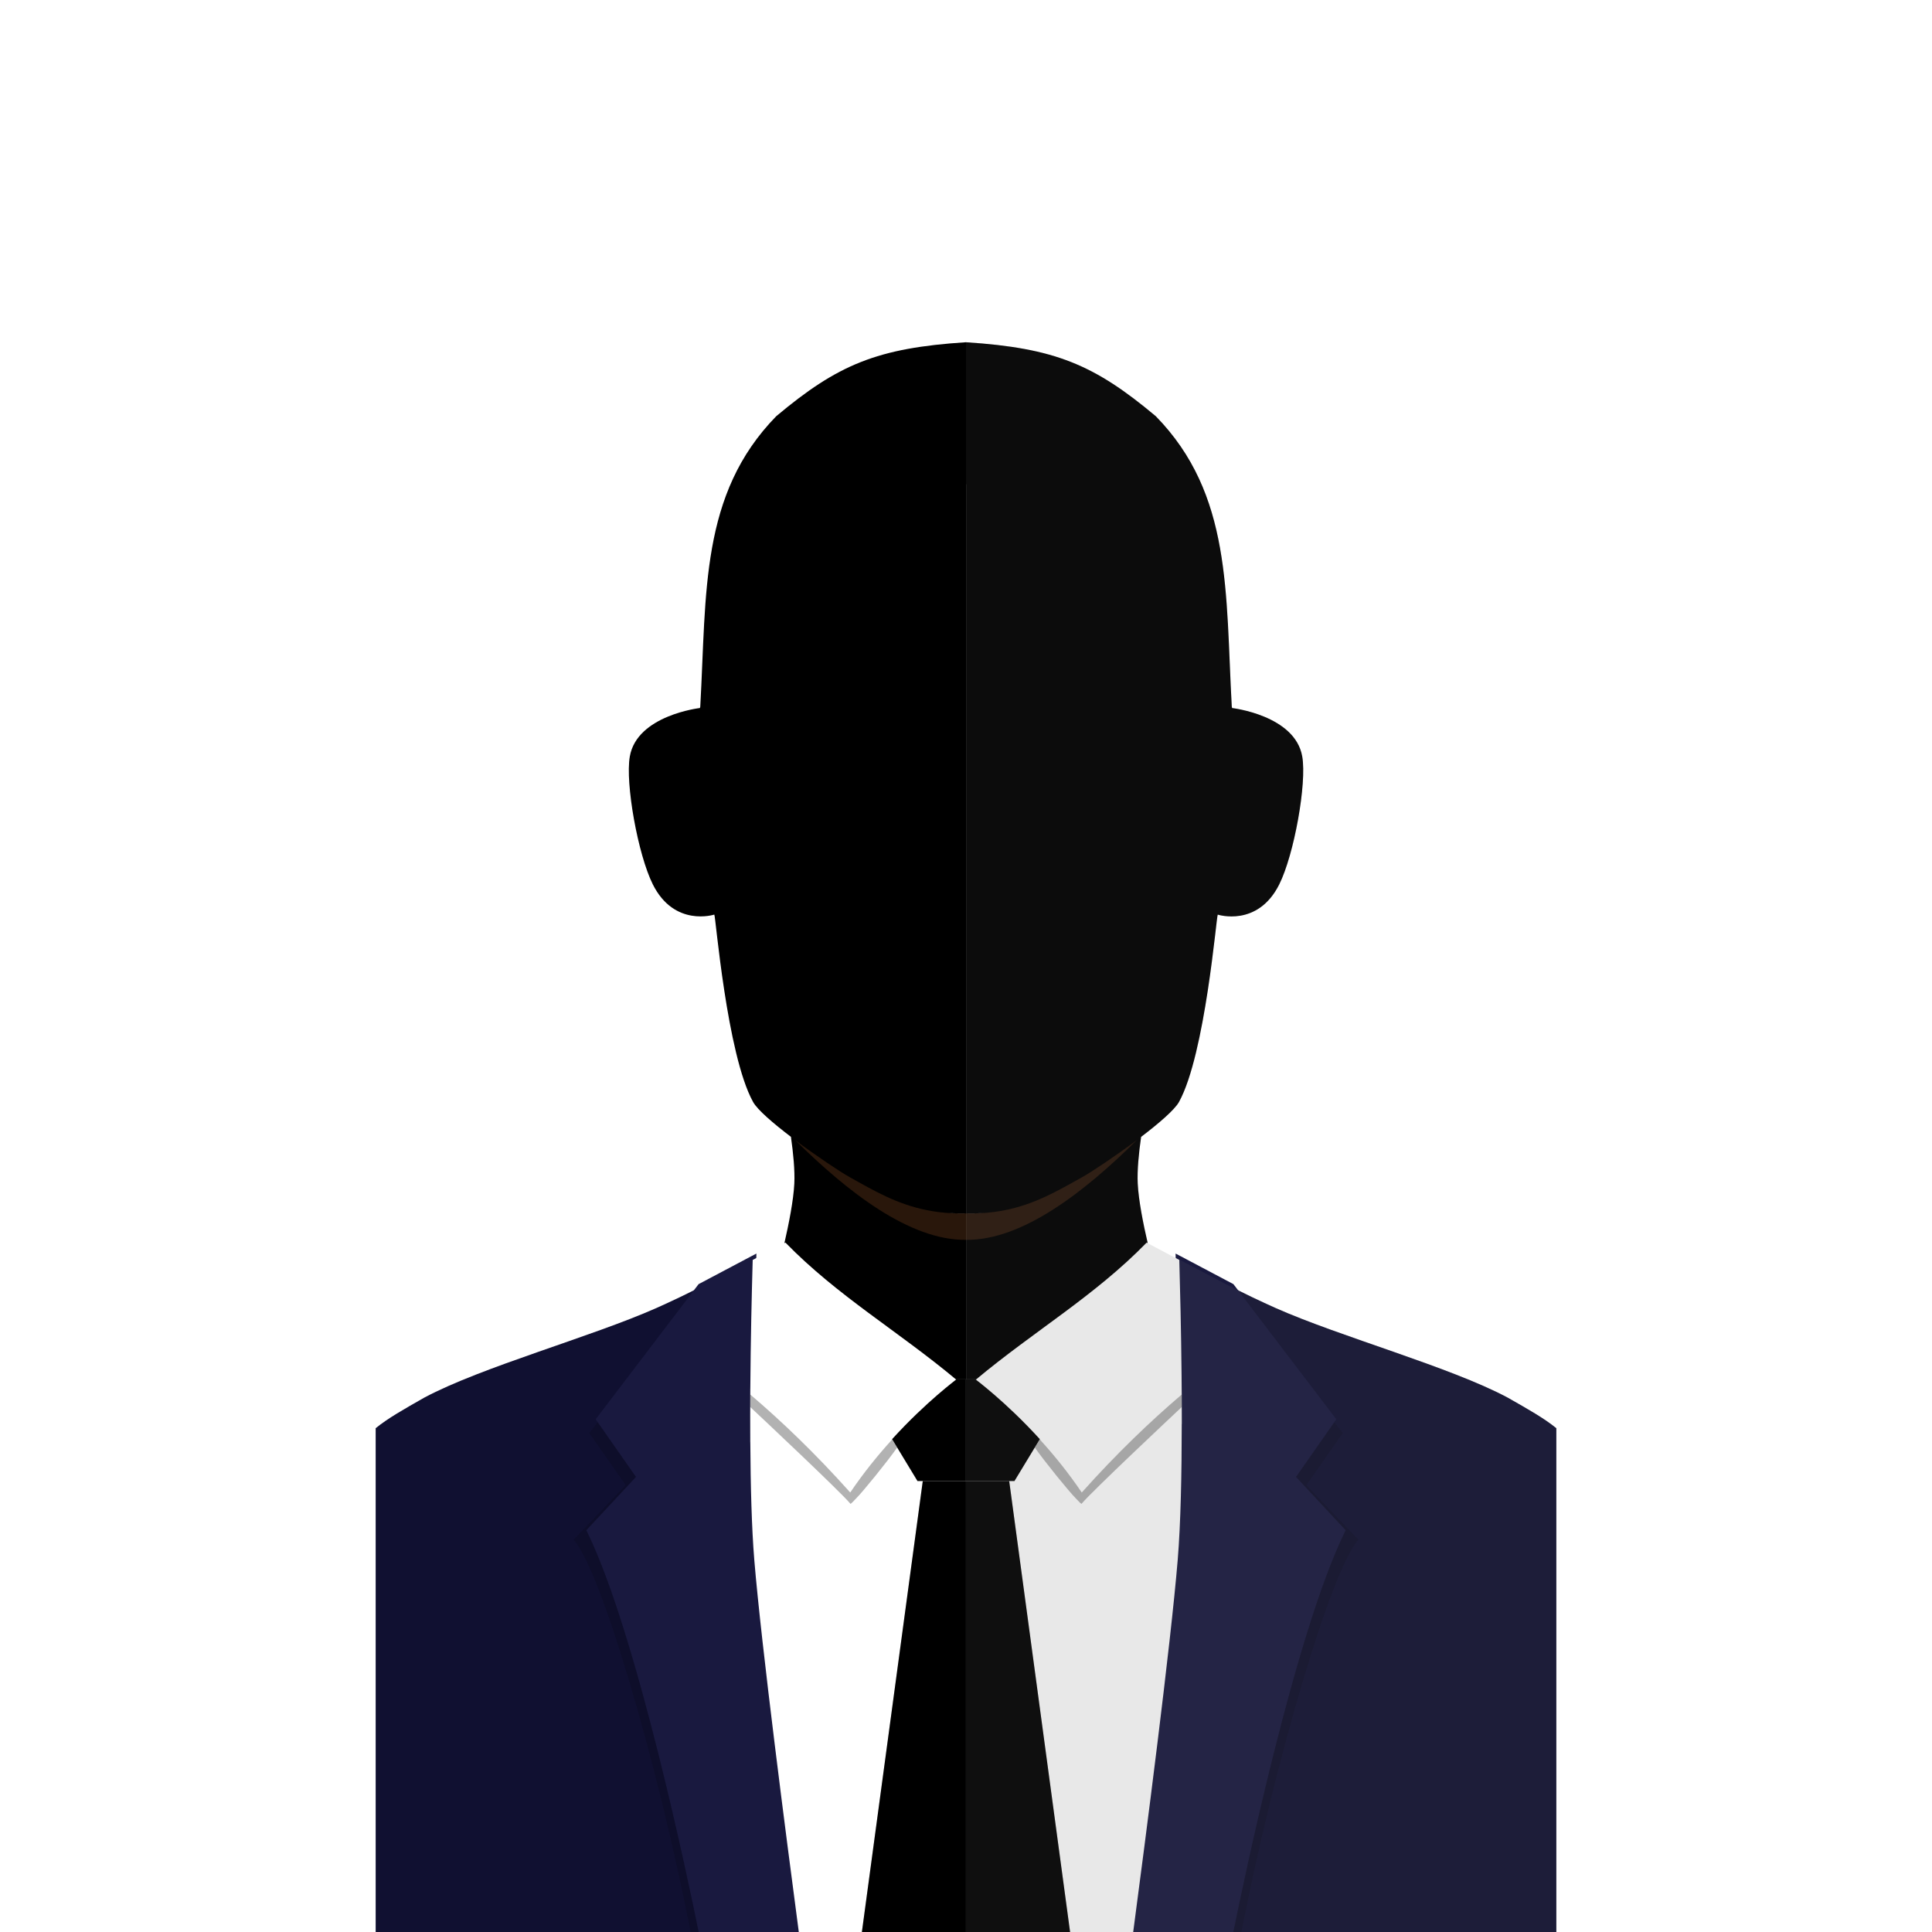
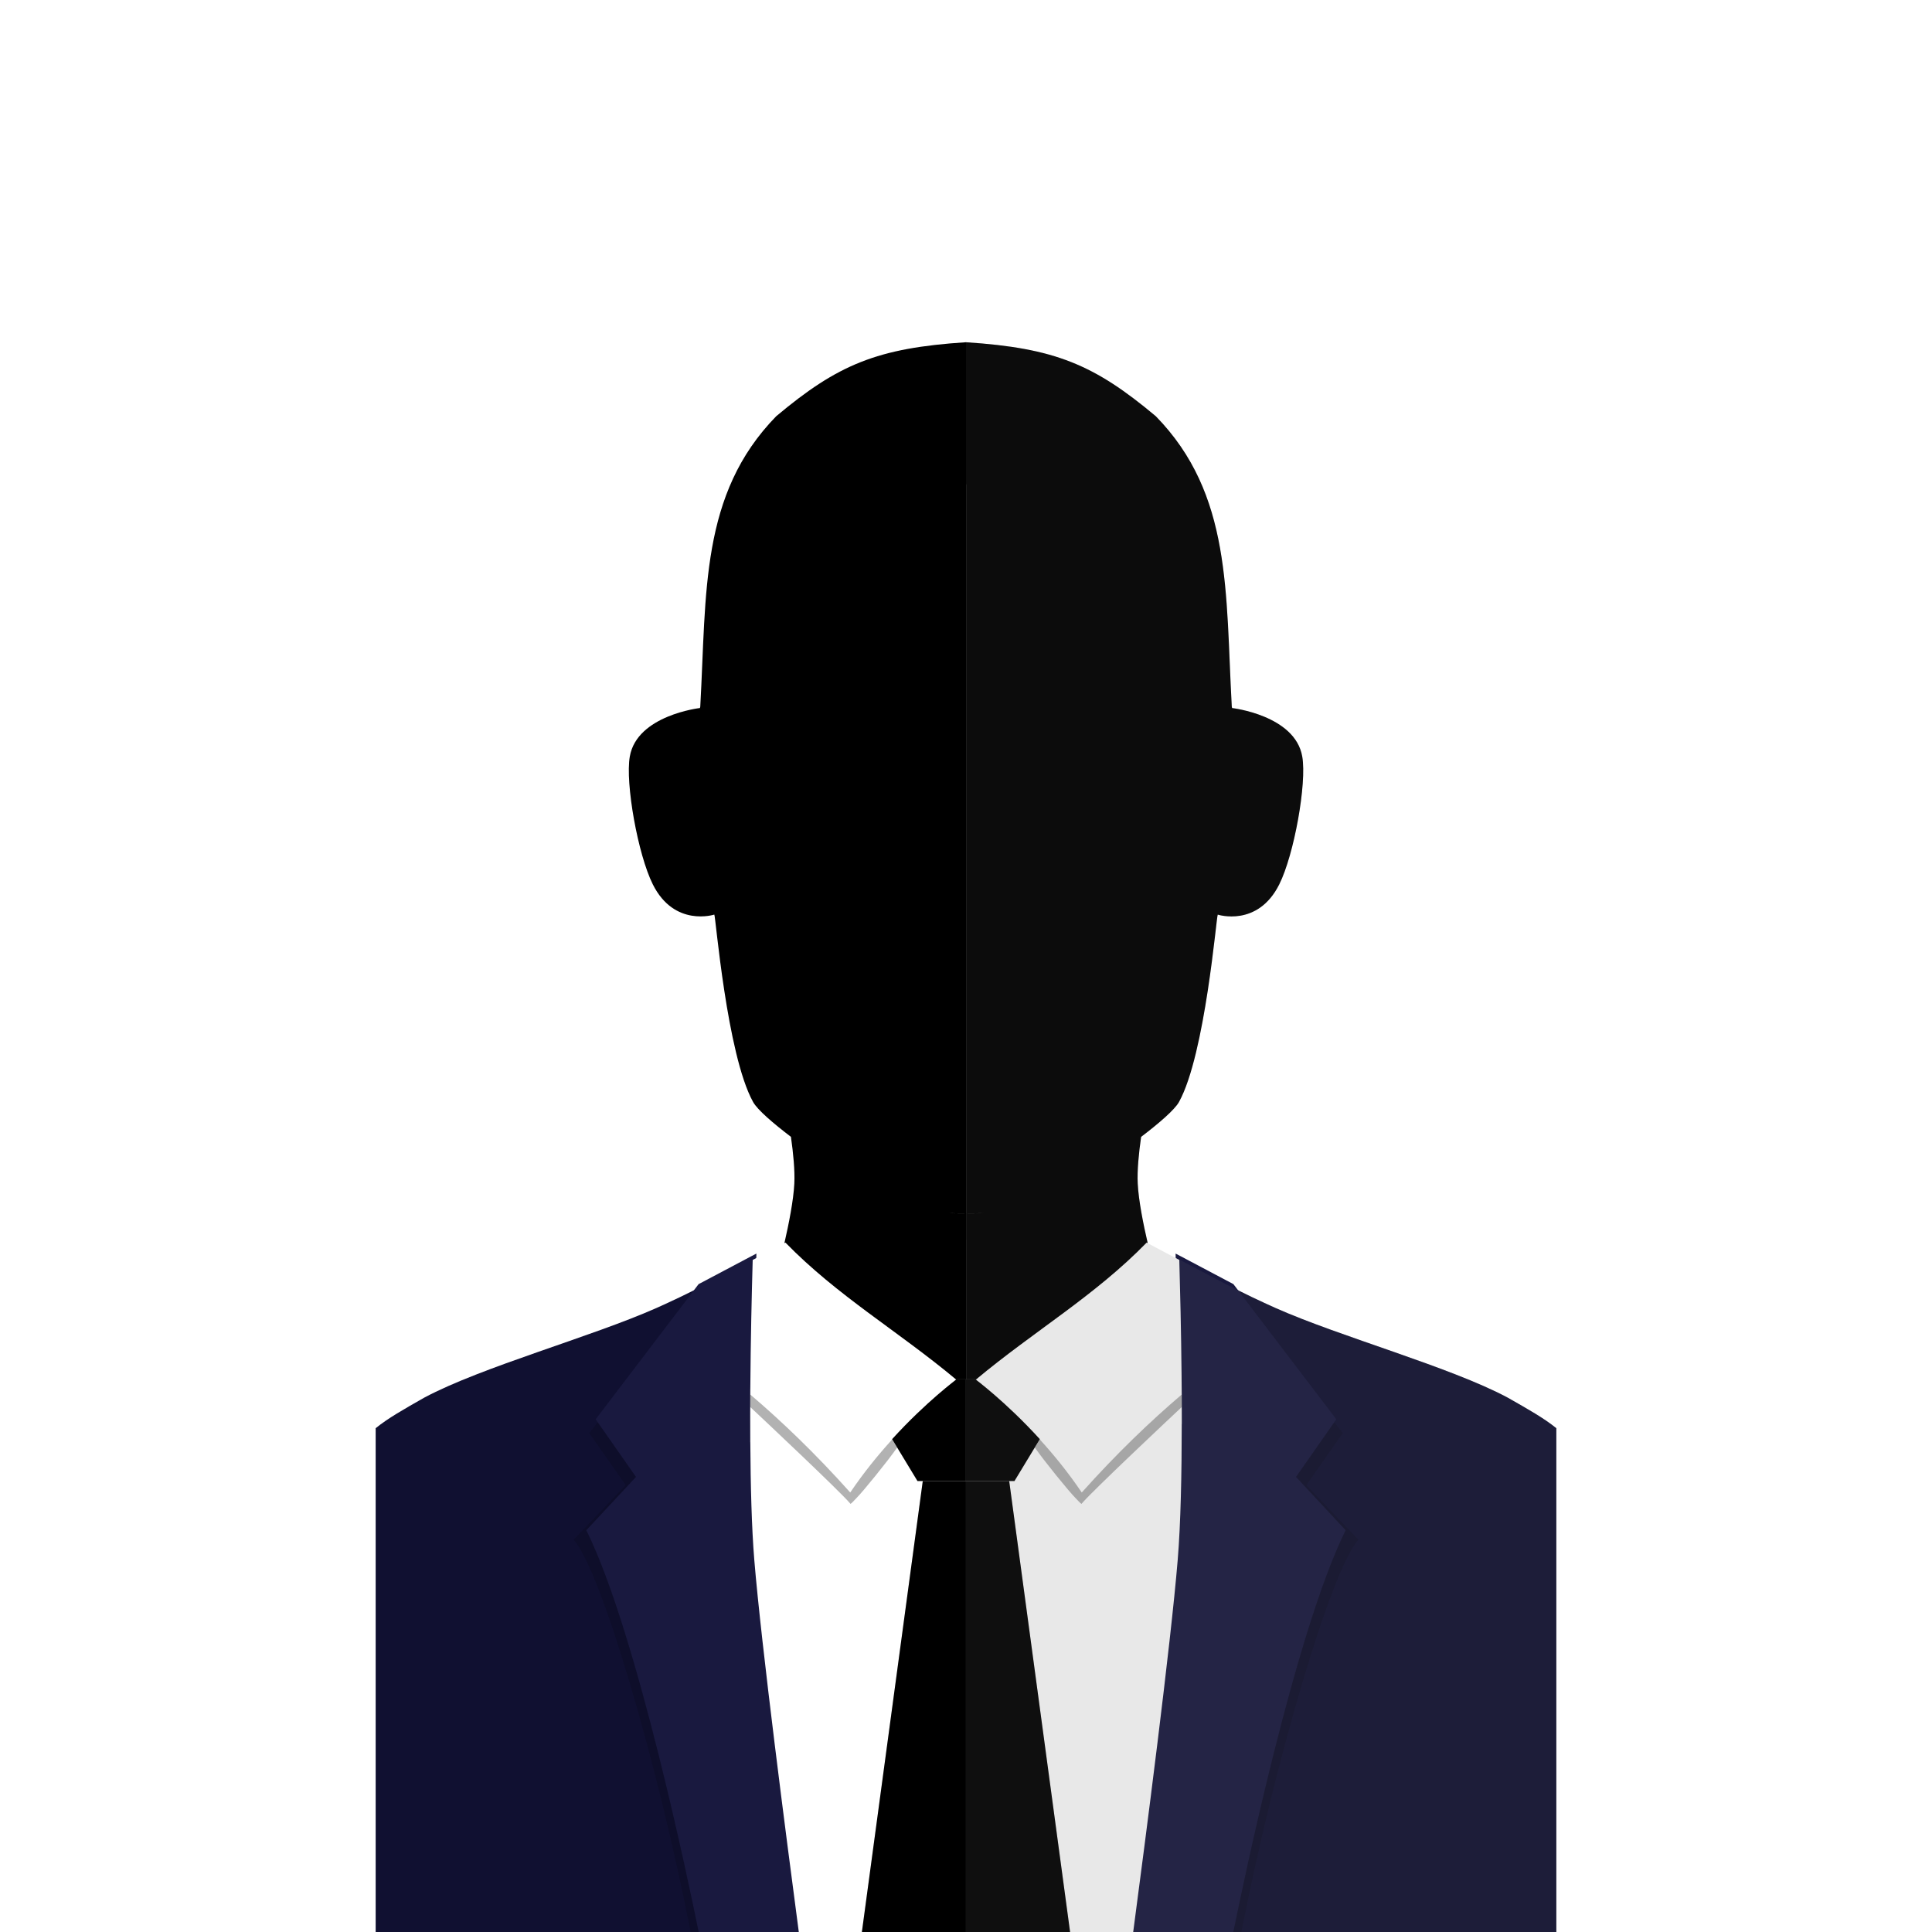
<svg xmlns="http://www.w3.org/2000/svg" height="500px" width="500px" viewBox="0 0 44 72" id="body-svg">
  <defs />
  <g id="Body" style="display: inline">
    <path id="Suit" d="M 12.275 47.871 C 11.685 48.184 10.975 48.518 10.467 48.744 C 8.058 49.815 3.955 50.94 1.816 52.083 C 1.054 52.516 0.459 52.852 0 53.225 L 0 72 L 12.173 72 C 11.822 70.262 9.874 60.867 8.009 57.051 L 9.871 55.051 L 8.515 52.895 L 12.275 47.871 z M 31.725 47.871 L 35.485 52.895 L 34.129 55.051 L 35.991 57.051 C 34.126 60.867 32.178 70.262 31.826 72 L 44 72 L 44 53.225 C 43.541 52.852 42.946 52.516 42.183 52.083 C 40.045 50.94 35.942 49.815 33.533 48.744 C 33.025 48.518 32.315 48.184 31.725 47.871 z " style="fill-rule: evenodd; fill: rgb(16, 16, 49)" />
    <path id="LapelShadow" d="M 8.362 52.896 L 7.962 53.407 L 9.32 55.347 L 7.38 57.379 C 8.412 58.533 10.529 65.793 11.739 72 L 12.173 72 C 11.822 70.263 9.874 60.868 8.009 57.052 L 9.871 55.052 L 8.362 52.896 z M 35.638 52.896 L 34.129 55.052 L 35.991 57.052 C 34.126 60.868 32.178 70.263 31.826 72 L 32.261 72 C 33.471 65.793 35.588 58.533 36.62 57.379 L 34.68 55.347 L 36.038 53.407 L 35.638 52.896 z " style="fill: rgb(0, 0, 0); fill-rule: evenodd; fill-opacity: 0.15" />
    <path id="Lapel" d="M 14.189 46.717 L 13.988 46.822 C 13.68 46.986 12.807 47.447 12.061 47.842 L 12.035 47.855 L 8.199 52.892 L 9.701 55.041 L 7.85 57.028 L 7.89 57.109 C 8.812 58.995 9.768 62.299 10.531 65.338 C 11.289 68.357 11.858 71.113 12.038 72 L 15.903 72 L 15.9 71.982 C 15.44 68.508 14.503 61.293 14.242 58.119 C 13.996 55.124 14.103 49.784 14.184 46.943 L 14.189 46.717 z M 29.811 46.717 L 29.816 46.943 C 29.897 49.784 30.004 55.124 29.758 58.119 C 29.497 61.293 28.56 68.508 28.1 71.982 L 28.097 72 L 31.963 72 C 32.143 71.113 32.711 68.357 33.469 65.338 C 34.232 62.299 35.188 58.995 36.109 57.109 L 36.149 57.028 L 34.299 55.041 L 35.801 52.892 L 31.965 47.855 L 31.94 47.842 C 31.193 47.447 30.32 46.986 30.012 46.822 L 29.811 46.717 z " style="fill-rule: evenodd; fill: rgb(25, 25, 63)" />
    <path id="Shirt" d="M 15.27 46.309 C 15.202 46.344 14.329 46.807 14.051 46.954 C 14.015 48.217 13.975 49.912 13.962 51.753 L 13.961 51.752 C 13.956 52.414 13.956 53.084 13.96 53.745 L 13.962 53.748 C 13.972 55.374 14.012 56.935 14.11 58.13 C 14.372 61.314 15.309 68.525 15.769 72 L 18.12 72 L 21.999 72 L 21.999 55.421 L 22.001 55.421 L 22.001 72 L 25.88 72 L 28.231 72 C 28.691 68.525 29.628 61.314 29.89 58.13 C 30.002 56.769 30.039 54.934 30.04 53.068 L 30.043 53.064 C 30.043 52.699 30.042 52.333 30.04 51.969 C 30.039 51.95 30.039 51.932 30.039 51.913 C 30.038 51.796 30.037 51.68 30.036 51.564 C 30.036 51.461 30.035 51.357 30.034 51.255 C 30.034 51.23 30.034 51.205 30.033 51.18 L 30.033 51.18 C 30.017 49.562 29.981 48.085 29.949 46.954 C 29.671 46.807 28.798 46.344 28.73 46.309 C 26.791 48.299 24.539 49.6 22.369 51.412 C 22.369 51.412 22.362 51.407 22.362 51.407 L 22.001 51.407 L 22.001 51.674 L 21.999 51.674 L 21.999 51.407 L 21.637 51.407 C 21.638 51.407 21.631 51.412 21.631 51.412 C 19.461 49.6 17.209 48.299 15.27 46.309 z M 14.838 52.743 C 14.988 52.879 15.139 53.018 15.292 53.162 C 15.445 53.306 15.599 53.453 15.755 53.605 C 15.911 53.757 16.068 53.912 16.227 54.072 C 16.385 54.231 16.545 54.395 16.706 54.563 C 16.867 54.73 17.029 54.902 17.193 55.079 C 17.356 55.255 17.52 55.436 17.686 55.621 C 17.52 55.436 17.356 55.255 17.193 55.079 C 17.029 54.902 16.867 54.73 16.706 54.563 C 16.545 54.395 16.385 54.231 16.227 54.072 C 16.068 53.912 15.911 53.757 15.755 53.605 C 15.599 53.453 15.445 53.306 15.292 53.162 C 15.139 53.018 14.988 52.879 14.838 52.743 z M 29.162 52.743 C 29.012 52.879 28.861 53.018 28.708 53.162 C 28.555 53.306 28.401 53.453 28.245 53.605 C 28.089 53.757 27.931 53.912 27.773 54.072 C 27.614 54.231 27.455 54.395 27.294 54.563 C 27.133 54.73 26.97 54.902 26.807 55.079 C 26.644 55.255 26.48 55.436 26.314 55.621 C 26.254 55.532 26.193 55.444 26.132 55.358 C 26.193 55.444 26.254 55.532 26.314 55.621 C 26.48 55.436 26.644 55.255 26.807 55.079 C 26.97 54.902 27.133 54.73 27.294 54.563 C 27.455 54.395 27.614 54.231 27.773 54.072 C 27.931 53.912 28.089 53.757 28.245 53.605 C 28.401 53.453 28.555 53.306 28.708 53.162 C 28.861 53.018 29.012 52.879 29.162 52.743 z M 19.252 53.641 C 19.123 53.783 18.991 53.931 18.86 54.085 C 18.794 54.162 18.728 54.24 18.662 54.32 C 18.596 54.4 18.53 54.481 18.465 54.564 C 18.407 54.636 18.35 54.709 18.293 54.783 C 18.35 54.709 18.407 54.636 18.465 54.564 C 18.53 54.482 18.596 54.4 18.662 54.32 C 18.728 54.241 18.794 54.162 18.86 54.085 C 18.992 53.931 19.123 53.783 19.252 53.641 z M 25.394 54.389 C 25.431 54.434 25.467 54.479 25.503 54.524 C 25.467 54.479 25.431 54.434 25.394 54.389 z M 25.575 54.613 C 25.613 54.661 25.65 54.71 25.688 54.758 C 25.651 54.71 25.613 54.661 25.575 54.613 z M 18.24 54.852 C 18.197 54.907 18.155 54.964 18.113 55.02 C 18.155 54.964 18.197 54.908 18.24 54.852 z M 25.769 54.863 C 25.814 54.923 25.859 54.983 25.904 55.043 C 25.859 54.983 25.814 54.923 25.769 54.863 z M 25.935 55.084 C 25.988 55.157 26.042 55.231 26.095 55.305 C 26.042 55.231 25.988 55.157 25.935 55.084 z M 18.056 55.097 C 18.011 55.158 17.966 55.221 17.921 55.283 C 17.966 55.221 18.011 55.158 18.056 55.097 z " style="fill-rule: evenodd; fill: rgb(255, 255, 255)" />
    <path id="CollarShadow" d="M 30.032 51.18 C 30.034 51.424 30.037 51.664 30.039 51.913 C 30.037 51.668 30.036 51.422 30.033 51.18 L 30.032 51.18 z M 21.999 51.674 L 21.999 55.195 L 21.999 55.421 L 22.001 55.421 L 22.001 55.195 L 22.001 51.674 L 21.999 51.674 z M 13.961 51.752 C 13.956 52.414 13.956 53.084 13.96 53.745 L 13.962 53.748 C 13.96 53.313 13.959 52.874 13.96 52.436 C 14.382 52.831 17.292 55.566 17.678 56.024 L 17.697 56.046 C 17.757 56.006 17.82 55.927 17.916 55.831 C 18.159 55.588 19.068 54.471 19.436 53.945 L 20.193 55.195 L 19.252 53.641 C 18.734 54.209 18.191 54.873 17.686 55.621 C 16.363 54.141 15.103 52.943 13.96 51.969 C 13.961 51.895 13.962 51.826 13.962 51.753 L 13.961 51.752 z M 30.04 51.969 C 28.897 52.943 27.637 54.141 26.314 55.621 C 25.807 54.871 25.265 54.208 24.748 53.641 L 24.564 53.945 C 24.932 54.471 25.841 55.588 26.084 55.831 C 26.18 55.927 26.243 56.006 26.303 56.046 L 26.322 56.024 C 26.708 55.566 29.618 52.831 30.04 52.436 C 30.04 52.646 30.04 52.857 30.04 53.068 L 30.043 53.064 C 30.043 52.699 30.042 52.333 30.04 51.969 z " style="fill: rgb(0, 0, 0); fill-rule: evenodd; fill-opacity: 0.304" />
    <g id="TieGroup" style="display: inline">
      <path id="Tie" d="M 20.389,55.195 18.12,72 h 3.879 V 55.195 Z m 1.611,0 V 72 h 3.879 L 23.61,55.195 Z" style="fill-rule: evenodd" />
      <path id="TieKnot" d="m 21.637,51.407 c 0.023,-0.007 -1.103,0.811 -2.391,2.226 l 0.946,1.562 h 1.806 v -3.788 z m 0.363,0 v 3.788 h 1.806 l 0.946,-1.562 c -1.288,-1.415 -2.413,-2.233 -2.391,-2.226 z" style="fill-rule: evenodd" />
      <path id="TieTint" d="M 20.389,55.195 18.12,72 h 3.879 V 55.195 Z m 1.611,0 V 72 h 3.879 L 23.61,55.195 Z" style="fill: rgb(0, 0, 0); fill-opacity: 0.15; fill-rule: evenodd" />
    </g>
    <g id="BowtieGroup" style="display: none">
      <path d="m 15.995,50.022 c -0.056,6.37e-4 -0.101,0.006 -0.136,0.015 -0.968,0.265 -0.773,2.923 -0.699,3.83 0.074,0.907 0.552,3.091 0.846,3.427 0.294,0.336 3.127,-1.042 3.826,-1.68 0.319,-0.292 0.653,-0.66 0.922,-0.975 3.6e-4,3.26e-4 7.05e-4,7.4e-4 0.001,10e-4 0.058,0.053 0.315,0.286 0.513,0.335 0.085,0.021 0.357,0.034 0.732,0.04 0.375,-0.006 0.647,-0.018 0.732,-0.04 0.198,-0.05 0.455,-0.283 0.513,-0.335 3.28e-4,-2.93e-4 6.73e-4,-7.07e-4 0.001,-10e-4 0.269,0.315 0.603,0.683 0.922,0.975 0.699,0.638 3.531,2.016 3.826,1.68 0.294,-0.336 0.773,-2.52 0.846,-3.427 0.074,-0.907 0.268,-3.565 -0.699,-3.83 -0.034,-0.009 -0.079,-0.015 -0.136,-0.015 -0.499,-0.006 -1.883,0.379 -4.589,1.935 -0.375,-0.302 -0.782,-0.596 -1.416,-0.596 -0.634,0 -1.041,0.294 -1.416,0.596 -2.706,-1.556 -4.09,-1.94 -4.589,-1.935 z" id="Bowtie" style="fill-rule: evenodd" />
      <path d="m 20.579,51.961 c -0.336,0.269 -0.285,1.579 -0.151,2.049 0.068,0.239 0.16,0.48 0.327,0.631 0.058,0.053 0.315,0.286 0.513,0.335 0.085,0.021 0.357,0.034 0.732,0.04 0.375,-0.006 0.647,-0.018 0.732,-0.04 0.198,-0.05 0.455,-0.283 0.513,-0.335 0.167,-0.151 0.259,-0.392 0.327,-0.631 0.134,-0.47 0.185,-1.781 -0.151,-2.049 -0.377,-0.303 -0.784,-0.6 -1.421,-0.6 -0.637,0 -1.044,0.296 -1.421,0.6 z m -3.483,1.139 c -0.09,0.002 -0.145,0.029 -0.162,0.096 -0.46,1.789 1.983,0.496 2.755,0.647 0.178,0.035 0.365,0.049 0.548,0.05 -0.041,-0.212 -0.092,-0.309 -0.095,-0.592 -1.598,0.261 -2.656,-0.209 -3.046,-0.202 z m 9.785,0 c -0.408,0.01 -1.456,0.458 -3.023,0.202 -0.003,0.282 -0.054,0.38 -0.095,0.592 0.183,-0.002 0.371,-0.015 0.548,-0.05 0.773,-0.151 3.215,1.142 2.755,-0.647 -0.019,-0.073 -0.082,-0.099 -0.186,-0.096 z" id="BowtieShadow" style="fill: rgb(0, 0, 0); fill-opacity: 0.13; fill-rule: evenodd" />
    </g>
    <path id="Head" d="m 22,12.754 c -3.311,0.214 -4.781,0.835 -7.072,2.757 -2.841,2.911 -2.594,6.565 -2.831,10.823 -10e-4,0.004 -0.013,0.052 -0.013,0.052 0,0 -2.345,0.267 -2.613,1.807 -0.174,0.998 0.301,3.652 0.858,4.766 0.804,1.607 2.291,1.125 2.291,1.125 0.048,0.028 0.463,5.204 1.444,6.981 0.161,0.293 0.749,0.797 1.412,1.302 0.086,0.602 0.15,1.25 0.126,1.741 -0.031,0.626 -0.206,1.506 -0.37,2.221 0.004,-0.002 0.037,-0.02 0.039,-0.021 1.94,1.99 4.191,3.291 6.362,5.104 0.004,-0.004 0.007,-0.006 0.006,-0.006 h 0.362 v -6.188 c -0.118,0.003 -0.232,0.003 -0.345,5.17e-4 0.112,0.003 0.227,0.003 0.345,-5.17e-4 v -27.168 c 3.6e-4,-2e-5 7.14e-4,2.2e-5 10e-4,0 3.2e-4,2.2e-5 6.73e-4,-2e-5 0.001,0 v 27.168 c 0.118,0.003 0.232,0.003 0.345,5.17e-4 -0.112,0.003 -0.227,0.003 -0.345,-5.17e-4 v 6.188 h 0.362 c -0.001,-3e-4 0.001,0.002 0.006,0.006 2.171,-1.812 4.422,-3.113 6.362,-5.104 0.002,0.001 0.035,0.019 0.039,0.021 C 28.606,45.615 28.431,44.735 28.4,44.109 c -0.025,-0.492 0.04,-1.139 0.126,-1.741 0.662,-0.504 1.25,-1.009 1.412,-1.302 0.981,-1.778 1.396,-6.953 1.444,-6.981 0,0 1.487,0.482 2.291,-1.125 0.557,-1.114 1.032,-3.768 0.858,-4.766 -0.268,-1.54 -2.613,-1.807 -2.613,-1.807 0,0 -0.012,-0.047 -0.013,-0.052 -0.237,-4.258 0.01,-7.912 -2.831,-10.823 -2.292,-1.922 -3.761,-2.543 -7.072,-2.757 z m -6.464,29.66 c 0.069,0.052 0.139,0.105 0.209,0.157 -0.07,-0.052 -0.14,-0.104 -0.209,-0.157 z m 0.265,0.198 c 0.167,0.123 0.334,0.242 0.498,0.358 -0.164,-0.116 -0.331,-0.235 -0.498,-0.358 z m 12.397,0 c -0.171,0.126 -0.341,0.248 -0.508,0.366 0.167,-0.118 0.338,-0.24 0.508,-0.366 z m -0.585,0.42 c -0.155,0.108 -0.303,0.21 -0.443,0.305 0.141,-0.095 0.289,-0.196 0.443,-0.305 z m -11.213,0.01 c 0.156,0.109 0.307,0.213 0.449,0.308 -0.142,-0.096 -0.292,-0.198 -0.449,-0.308 z m 0.535,0.366 c 0.147,0.098 0.285,0.188 0.402,0.262 -0.117,-0.074 -0.253,-0.163 -0.402,-0.262 z m 10.112,0.011 c -0.146,0.097 -0.278,0.183 -0.394,0.256 0.113,-0.072 0.251,-0.161 0.394,-0.256 z m -9.654,0.286 c 0.046,0.029 0.092,0.058 0.131,0.081 0.053,0.032 0.098,0.059 0.136,0.08 -0.038,-0.021 -0.084,-0.048 -0.136,-0.08 -0.039,-0.023 -0.086,-0.053 -0.131,-0.081 z m 9.076,0.084 c -0.05,0.03 -0.095,0.056 -0.131,0.076 0.036,-0.02 0.081,-0.046 0.131,-0.076 z M 18.13,44.126 c 0.128,0.071 0.258,0.141 0.389,0.21 -0.131,-0.069 -0.26,-0.139 -0.389,-0.21 z m 7.74,0 c -0.128,0.071 -0.257,0.141 -0.389,0.21 0.131,-0.069 0.261,-0.139 0.389,-0.21 z m -4.775,1.056 c 0.042,0.004 0.084,0.009 0.127,0.013 -0.043,-0.004 -0.085,-0.008 -0.127,-0.013 z m 1.81,0 c -0.042,0.005 -0.084,0.009 -0.127,0.013 0.043,-0.004 0.085,-0.008 0.127,-0.013 z m -1.572,0.022 c 0.097,0.007 0.196,0.012 0.298,0.015 -0.052,-0.001 -0.103,-0.003 -0.154,-0.006 -0.003,-1.57e-4 -0.006,-3.56e-4 -0.009,-5.17e-4 -0.045,-0.002 -0.09,-0.005 -0.134,-0.009 z m 1.334,0 c -0.044,0.003 -0.089,0.006 -0.134,0.009 -0.003,1.61e-4 -0.006,3.6e-4 -0.009,5.17e-4 -0.05,0.003 -0.101,0.004 -0.153,0.006 0.101,-0.003 0.199,-0.008 0.296,-0.015 z" style="fill-rule: evenodd" />
-     <path id="NeckShadow" d="m 15.625,42.48 c 1.954,1.935 4.277,3.751 6.375,3.725 2.099,0.026 4.422,-1.79 6.375,-3.725 -0.818,0.613 -1.706,1.201 -2.032,1.382 -0.001,7e-4 -0.003,0.002 -0.004,0.003 h -5.17e-4 c -0.175,0.097 -0.35,0.196 -0.528,0.294 -0.059,0.033 -0.119,0.065 -0.178,0.097 -0.866,0.468 -1.805,0.892 -3.1,0.957 -3.2e-4,1.8e-5 -6.93e-4,-1.7e-5 -0.001,0 -10e-4,4.3e-5 -0.002,-4.2e-5 -0.003,0 -0.002,1.28e-4 -0.005,4.04e-4 -0.007,5.17e-4 -0.048,0.002 -0.097,0.004 -0.146,0.006 -0.018,4.6e-4 -0.037,6.82e-4 -0.055,10e-4 -0.031,5.63e-4 -0.063,8.64e-4 -0.095,0.001 -0.027,1.52e-4 -0.054,1.52e-4 -0.081,0 -0.048,-3e-4 -0.097,-7.67e-4 -0.146,-0.002 h -5.16e-4 -5.17e-4 c -0.049,0.001 -0.098,0.002 -0.146,0.002 -0.027,1.52e-4 -0.054,1.52e-4 -0.081,0 -0.032,-1.69e-4 -0.063,-4.7e-4 -0.095,-0.001 -0.018,-3.52e-4 -0.037,-5.74e-4 -0.055,-10e-4 -0.049,-0.001 -0.098,-0.003 -0.146,-0.006 -0.002,-1.13e-4 -0.005,-3.89e-4 -0.007,-5.17e-4 -8.5e-4,-4.2e-5 -0.002,4.3e-5 -0.003,0 -3.4e-4,-1.7e-5 -7.13e-4,1.8e-5 -0.001,0 -1.295,-0.065 -2.234,-0.489 -3.1,-0.957 -0.06,-0.032 -0.119,-0.065 -0.178,-0.097 -0.177,-0.098 -0.352,-0.197 -0.528,-0.294 h -5.17e-4 c -9.99e-4,-6.7e-4 -0.003,-0.002 -0.004,-0.003 -0.326,-0.181 -1.214,-0.77 -2.032,-1.382 z" style="fill: rgb(160, 90, 44); fill-opacity: 0.261; fill-rule: evenodd" />
+     <path id="NeckShadow" d="m 15.625,42.48 c 1.954,1.935 4.277,3.751 6.375,3.725 2.099,0.026 4.422,-1.79 6.375,-3.725 -0.818,0.613 -1.706,1.201 -2.032,1.382 -0.001,7e-4 -0.003,0.002 -0.004,0.003 h -5.17e-4 c -0.175,0.097 -0.35,0.196 -0.528,0.294 -0.059,0.033 -0.119,0.065 -0.178,0.097 -0.866,0.468 -1.805,0.892 -3.1,0.957 -3.2e-4,1.8e-5 -6.93e-4,-1.7e-5 -0.001,0 -10e-4,4.3e-5 -0.002,-4.2e-5 -0.003,0 -0.002,1.28e-4 -0.005,4.04e-4 -0.007,5.17e-4 -0.048,0.002 -0.097,0.004 -0.146,0.006 -0.018,4.6e-4 -0.037,6.82e-4 -0.055,10e-4 -0.031,5.63e-4 -0.063,8.64e-4 -0.095,0.001 -0.027,1.52e-4 -0.054,1.52e-4 -0.081,0 -0.048,-3e-4 -0.097,-7.67e-4 -0.146,-0.002 h -5.16e-4 -5.17e-4 c -0.049,0.001 -0.098,0.002 -0.146,0.002 -0.027,1.52e-4 -0.054,1.52e-4 -0.081,0 -0.032,-1.69e-4 -0.063,-4.7e-4 -0.095,-0.001 -0.018,-3.52e-4 -0.037,-5.74e-4 -0.055,-10e-4 -0.049,-0.001 -0.098,-0.003 -0.146,-0.006 -0.002,-1.13e-4 -0.005,-3.89e-4 -0.007,-5.17e-4 -8.5e-4,-4.2e-5 -0.002,4.3e-5 -0.003,0 -3.4e-4,-1.7e-5 -7.13e-4,1.8e-5 -0.001,0 -1.295,-0.065 -2.234,-0.489 -3.1,-0.957 -0.06,-0.032 -0.119,-0.065 -0.178,-0.097 -0.177,-0.098 -0.352,-0.197 -0.528,-0.294 h -5.17e-4 c -9.99e-4,-6.7e-4 -0.003,-0.002 -0.004,-0.003 -0.326,-0.181 -1.214,-0.77 -2.032,-1.382 z" style="fill: #000000; fill-opacity: 0.2; fill-rule: evenodd" />
    <path d="m 28.729,46.309 c 0.068,0.036 0.941,0.498 1.219,0.645 0.005,0.186 0.011,0.402 0.016,0.606 -0.005,-0.208 -0.011,-0.433 -0.016,-0.621 0.285,0.151 1.08,0.571 1.784,0.944 l -0.008,-0.011 c 0.59,0.312 1.3,0.646 1.808,0.872 2.409,1.071 6.512,2.197 8.651,3.339 0.762,0.433 1.357,0.77 1.816,1.142 V 72 H 32.26 v 5.16e-4 H 31.826 28.23 V 72 H 25.879 22 v -16.805 -3.788 h 0.362 c -0.001,-3.39e-4 0.001,0.002 0.006,0.006 2.171,-1.812 4.422,-3.113 6.362,-5.104 z" id="RightTint" style="fill: rgb(102, 102, 102); fill-opacity: 0.15; fill-rule: evenodd" />
    <path d="m 22,12.754 v 5.297 c 3.6e-4,2e-5 7.06e-4,-2.1e-5 10e-4,0 v 27.168 h -5.17e-4 -5.16e-4 v 0.986 c 2.76e-4,4e-6 7.23e-4,-5e-6 0.001,0 v 5.202 h 0.362 c -0.001,-3e-4 0.001,0.002 0.006,0.006 2.171,-1.812 4.422,-3.113 6.362,-5.104 0.002,0.001 0.035,0.019 0.039,0.021 -0.164,-0.715 -0.339,-1.594 -0.37,-2.221 -0.025,-0.492 0.04,-1.139 0.126,-1.741 0.662,-0.504 1.25,-1.009 1.412,-1.302 0.981,-1.778 1.396,-6.953 1.444,-6.981 0,0 1.487,0.482 2.291,-1.125 0.557,-1.114 1.032,-3.768 0.858,-4.766 C 34.263,26.653 31.917,26.386 31.917,26.386 c 0,0 -0.012,-0.047 -0.013,-0.051 -0.237,-4.258 0.01,-7.913 -2.831,-10.824 -2.292,-1.922 -3.761,-2.543 -7.072,-2.757 z" id="HeadTint" style="         fill: rgb(102, 102, 102);         fill-opacity: 0.123;         fill-rule: evenodd;       " />
  </g>
</svg>
